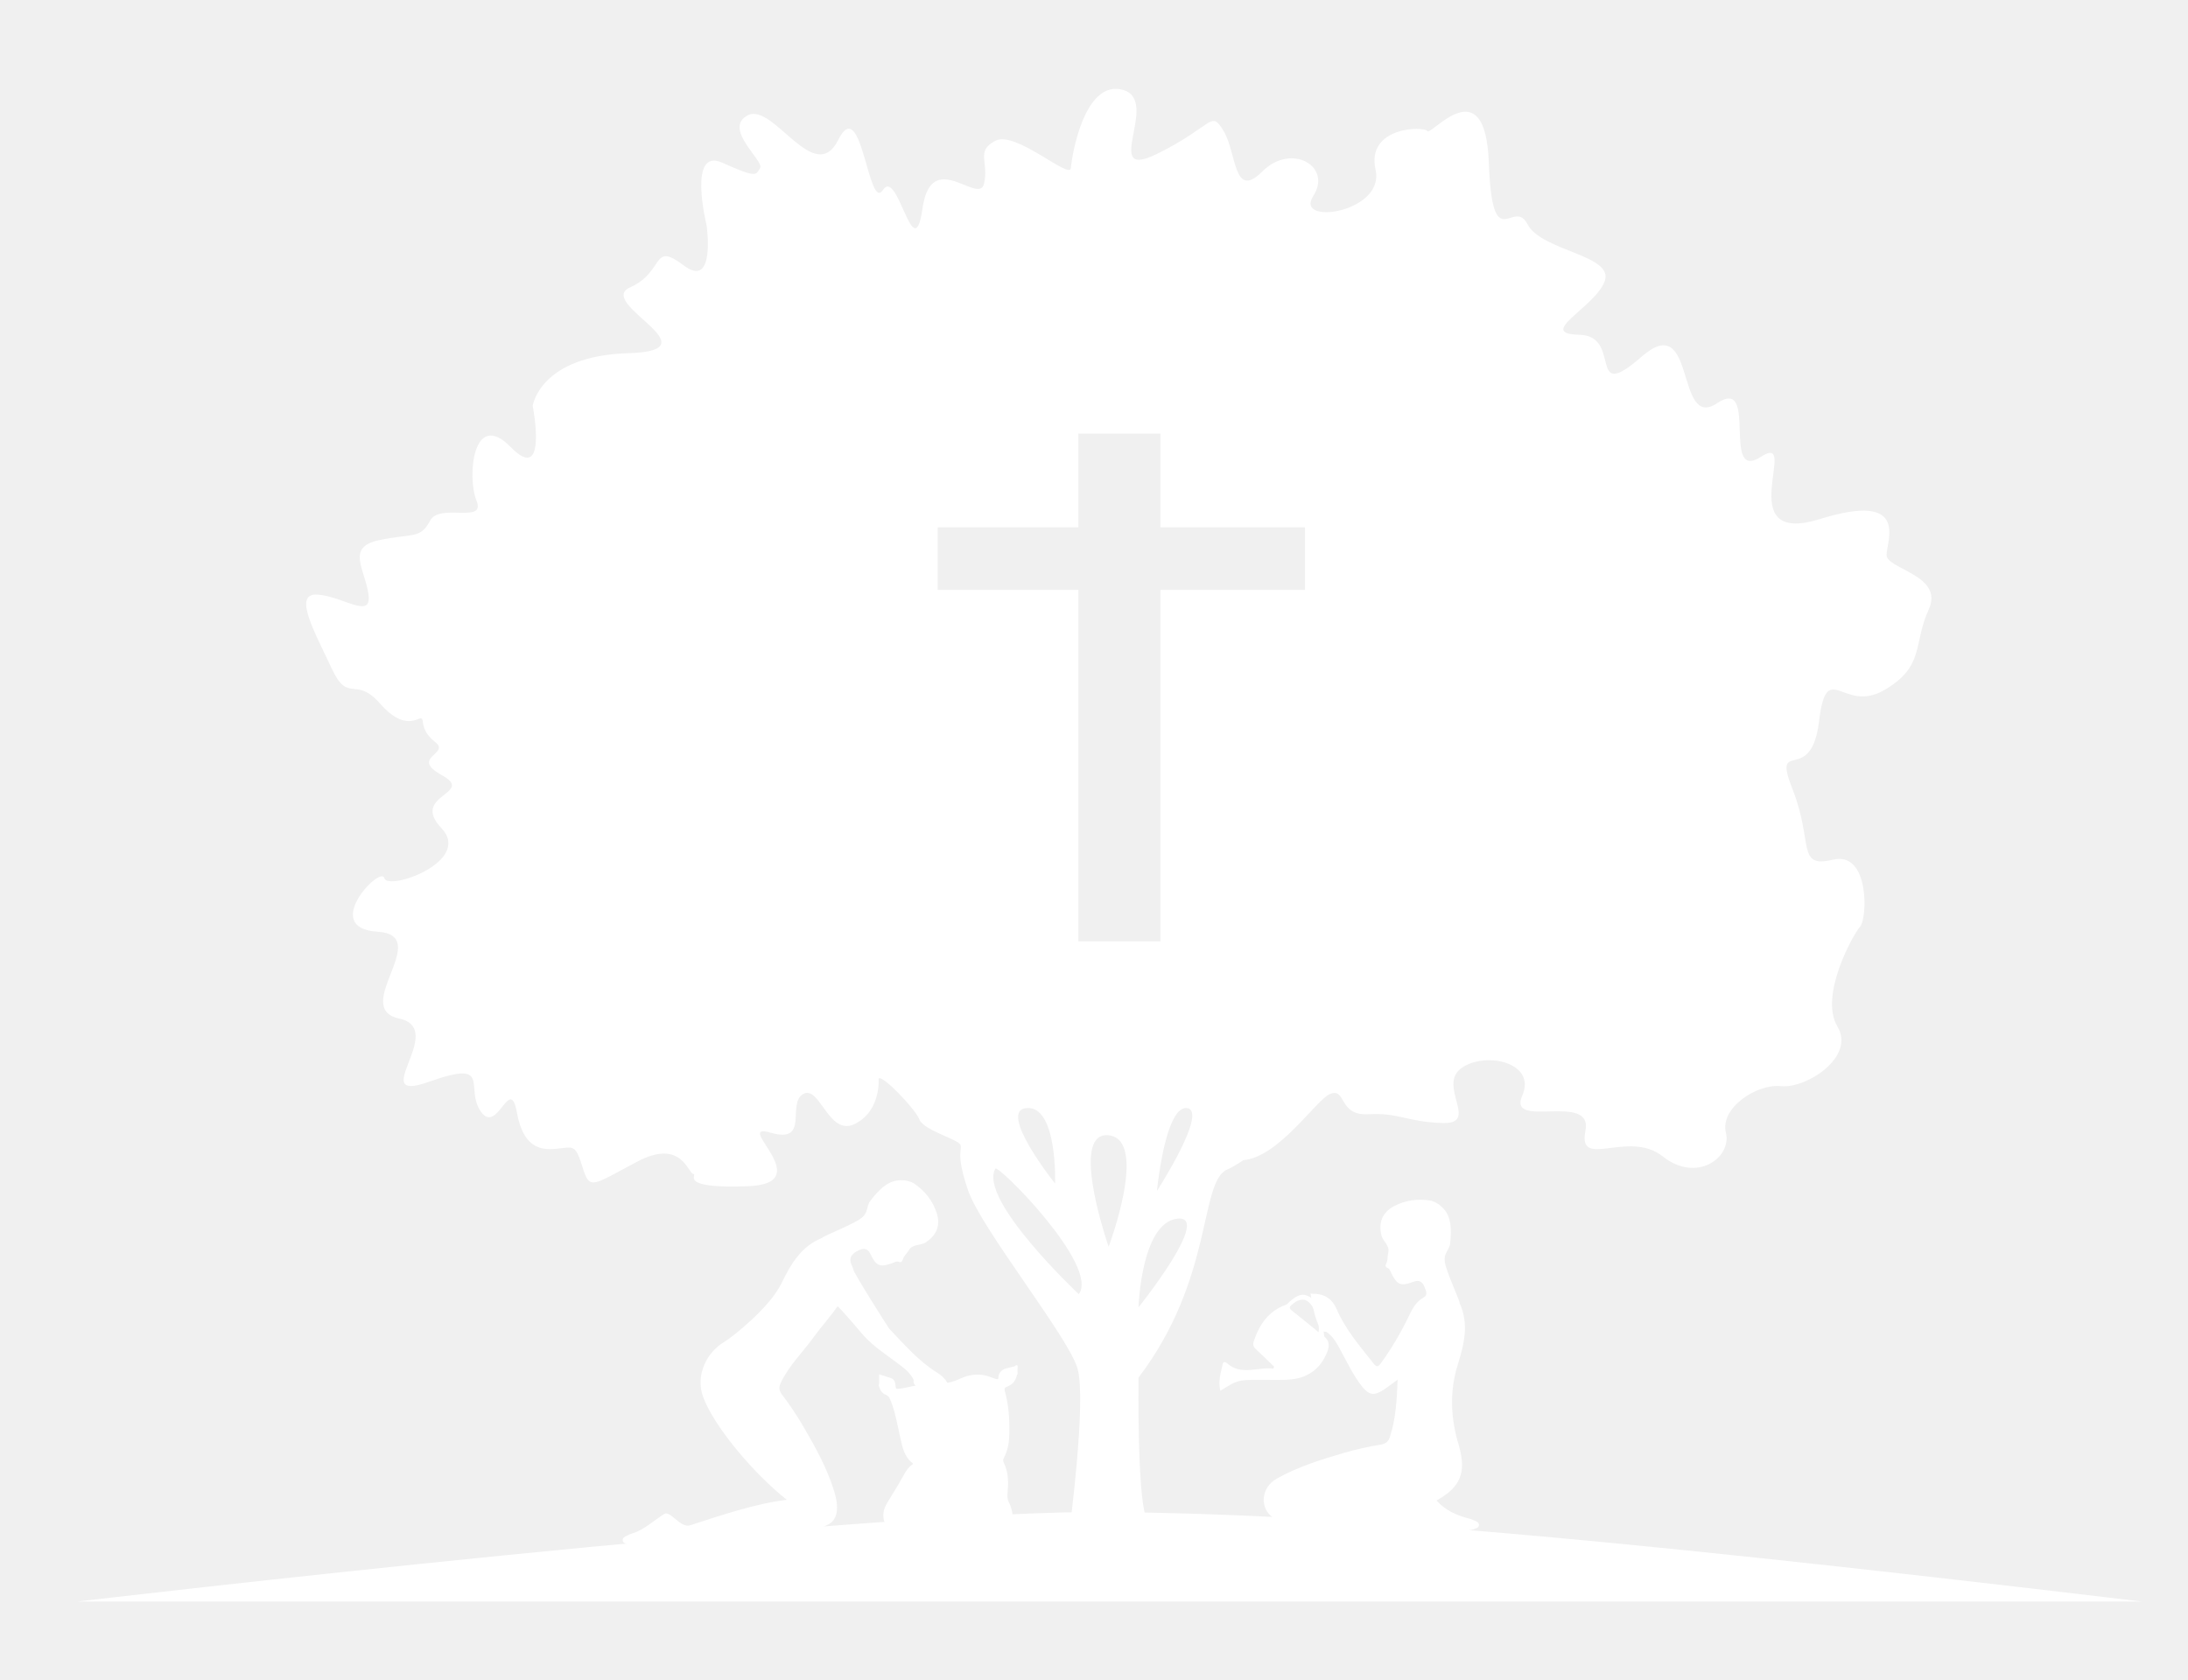
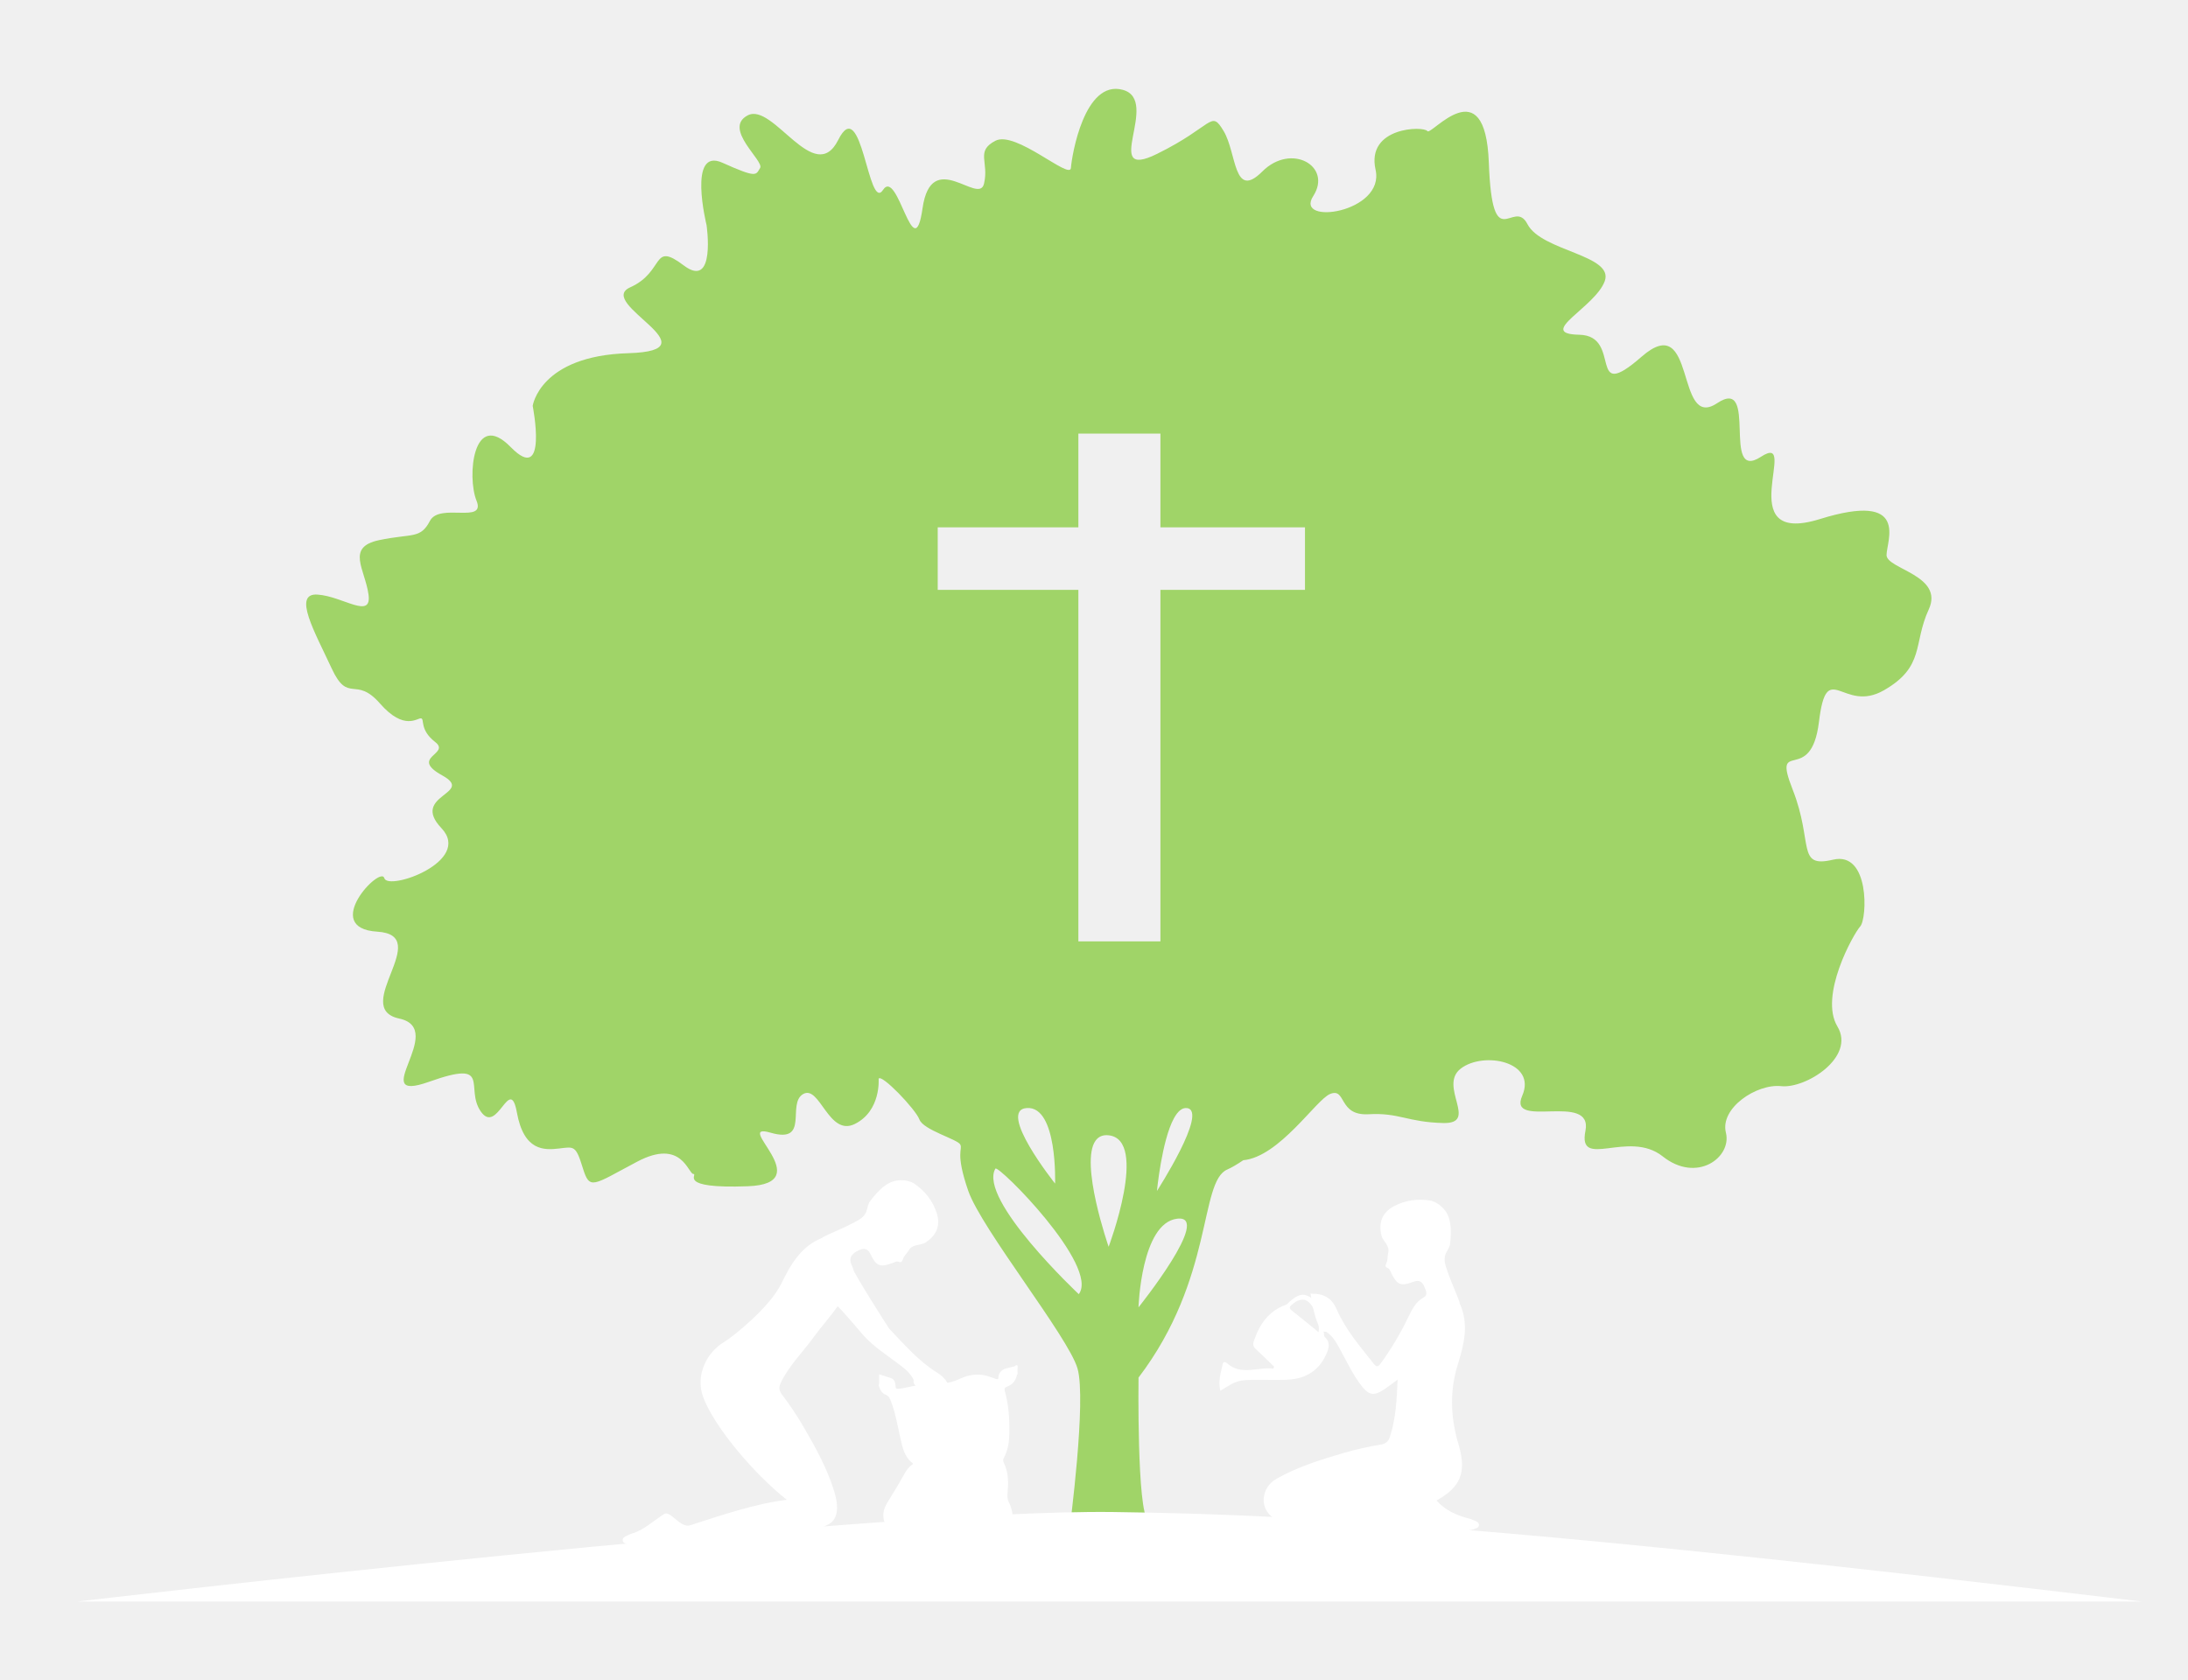
<svg xmlns="http://www.w3.org/2000/svg" version="1.1" id="Layer_1" x="0px" y="0px" width="560px" height="430px" viewBox="0 0 560 430" enable-background="new 0 0 560 430" xml:space="preserve">
  <g>
-     <path fill="none" d="M301.275,311.982c-9.215,1.125-9.889,22.695-9.889,22.695S310.489,310.859,301.275,311.982z" />
+     <path fill="none" d="M301.275,311.982c-9.215,1.125-9.891,22.693-9.891,22.693S310.489,310.859,301.275,311.982z" />
    <path fill="none" d="M283.747,290.635c-1.526-0.166-2.595,0.354-3.318,1.336c-4.179,5.674,3.318,27.202,3.318,27.202   S294.083,291.757,283.747,290.635z" />
-     <path fill="none" d="M254.757,299.175c-4.521,7.851,21.349,32.134,21.349,32.134C281.5,324.118,255.432,298.003,254.757,299.175z" />
+     <path fill="none" d="M254.757,299.175c-4.521,7.853,21.349,32.134,21.349,32.134C281.5,324.118,255.432,298.003,254.757,299.175z" />
    <path fill="none" d="M270.041,302.993c0,0,0.673-19.806-7.192-19.341C254.984,284.117,270.041,302.993,270.041,302.993z" />
    <path fill="none" d="M303.787,283.669c-1.293-0.155-2.396,0.909-3.334,2.625c-3.104,5.683-4.346,18.597-4.346,18.597   S309.365,284.344,303.787,283.669z" />
    <polygon fill="none" points="297,111 276,111 276,135 240,135 240,151 276,151 276,241 297,241 297,151 334,151 334,135 297,135     " />
-     <path fill="#FFFFFF" d="M482.845,142.098c0-3.597,6.067-16.404-17.078-9.214c-23.146,7.192-4.72-22.695-15.057-15.953   c-10.338,6.741-0.449-20.899-11.235-13.709c-10.785,7.192-5.168-24.268-19.324-11.908c-14.157,12.36-4.72-5.393-15.954-5.619   c-11.236-0.225,4.044-6.966,6.516-13.708c2.472-6.741-16.18-7.64-19.775-14.606c-3.596-6.967-8.985,8.765-9.886-15.731   c-0.898-24.493-14.831-6.741-15.729-8.089c-0.899-1.349-15.729-1.122-13.259,9.888c2.472,11.01-20.897,14.381-15.953,6.742   c4.942-7.64-5.619-13.707-13.034-6.292c-7.416,7.416-6.518-4.719-9.889-10.338c-3.369-5.617-2.473-1.349-17.077,5.843   c-14.606,7.192,1.123-13.707-8.73-16.403c-9.853-2.697-13.066,16.854-13.292,20c-0.225,3.146-14.157-9.663-19.325-6.966   c-5.168,2.696-1.574,5.393-2.922,11.011c-1.348,5.617-13.483-9.438-15.73,6.292c-2.248,15.729-6.292-10.562-10.111-4.719   c-3.821,5.842-5.393-24.944-11.46-12.809c-6.067,12.135-16.63-9.662-23.146-6.291c-6.517,3.371,4.27,11.685,3.146,13.483   c-1.125,1.797-0.674,2.697-9.662-1.348c-8.989-4.045-4.046,15.955-4.046,15.955s2.471,16.628-5.842,10.337   c-8.315-6.292-4.719,1.572-13.708,5.617c-8.989,4.045,22.246,16.18-0.451,16.854c-22.696,0.674-24.495,13.483-24.495,13.483   s4.045,20.45-5.617,10.562c-9.665-9.888-11.237,7.64-8.764,13.707c2.47,6.067-9.438,0.45-11.911,5.169   c-2.47,4.719-4.494,3.147-13.033,4.943c-8.54,1.799-3.596,7.416-2.697,13.918c0.898,6.501-6.518,0.466-13.034,0.016   c-6.517-0.45-0.676,9.662,3.594,18.876c4.27,9.212,6.067,1.796,12.36,8.988c6.292,7.192,9.662,3.595,10.562,3.821   c0.899,0.224-0.449,2.92,3.596,6.067c4.045,3.144-6.741,3.821,1.797,8.54c8.538,4.719-8.315,4.945-0.225,13.483   c8.09,8.539-13.707,16.18-14.606,12.809s-16.404,12.809-1.797,13.709c14.607,0.898-6.965,19.547,5.618,22.244   c12.583,2.696-8.764,22.023,7.641,16.18c16.405-5.841,8.988,1.574,13.258,7.643c4.271,6.066,7.416-9.664,9.213,0.225   c1.798,9.887,6.966,9.661,10.786,9.215c3.821-0.451,4.27-0.9,6.067,4.941c1.799,5.842,2.473,4.496,13.933-1.571   c11.461-6.067,13.033,3.144,14.381,3.144s-4.494,3.822,13.933,3.147c18.427-0.675-4.27-16.63,5.842-13.707   c10.112,2.921,4.045-7.416,8.315-9.889c4.27-2.474,6.516,11.011,13.258,7.64c6.741-3.371,6.067-11.572,6.067-11.572   c0.674-1.35,9.438,7.752,10.449,10.449c1.011,2.695,9.775,5.055,10.449,6.403s-1.348,2.022,2.022,11.798   c3.371,9.773,25.618,37.415,27.978,45.505c2.359,8.091-2.022,41.123-2.022,41.123s23.037,0.341,20.115-2.131   c-2.922-2.474-2.471-36.633-2.471-36.633c19.326-25.394,15.506-50.111,22.696-53.259c1.188-0.519,2.594-1.363,4.116-2.387   c9.234-0.875,18.609-15.438,22.176-16.938c4.271-1.799,2.022,5.617,9.888,5.167c7.864-0.447,9.888,2.022,19.102,2.249   c9.215,0.224-1.349-9.438,4.494-13.934c5.842-4.496,19.551-1.8,15.729,6.965c-3.821,8.765,18.202-1.125,16.181,8.988   c-2.022,10.111,11.012-0.451,19.774,6.518c8.764,6.966,17.753,0.224,16.18-6.067c-1.572-6.291,7.864-12.585,14.157-11.909   c6.292,0.674,19.102-7.416,14.382-15.283c-4.719-7.862,4.042-23.595,5.842-25.617c1.799-2.023,2.472-19.326-6.968-17.077   c-9.438,2.246-4.942-4.271-10.337-17.979c-5.394-13.707,4.719-0.674,6.741-17.304s6.067-2.022,16.63-8.089   s7.416-11.908,11.461-20.672C497.681,147.269,482.845,145.692,482.845,142.098z M270.041,302.993c0,0-15.057-18.876-7.192-19.341   C270.713,283.188,270.041,302.993,270.041,302.993z M276.106,331.309c0,0-25.871-24.283-21.349-32.134   C255.432,298.003,281.5,324.118,276.106,331.309z M283.747,319.173c0,0-7.497-21.528-3.318-27.202   c0.723-0.982,1.792-1.502,3.318-1.336C294.083,291.757,283.747,319.173,283.747,319.173z M291.389,334.68   c0,0,0.672-21.57,9.887-22.695C310.489,310.859,291.389,334.68,291.389,334.68z M296.107,304.891c0,0,1.242-12.914,4.346-18.597   c0.938-1.716,2.041-2.78,3.334-2.625C309.365,284.344,296.107,304.891,296.107,304.891z M334,151h-37v90h-21v-90h-36v-16h36v-24h21   v24h37V151z" />
+     <path fill="#A0D468" d="M482.845,142.098c0-3.597,6.067-16.404-17.078-9.214c-23.146,7.192-4.72-22.695-15.057-15.953   c-10.338,6.741-0.449-20.899-11.235-13.709c-10.783,7.192-5.168-24.268-19.322-11.908c-14.157,12.36-4.722-5.393-15.954-5.619   c-11.236-0.225,4.044-6.966,6.516-13.708c2.472-6.741-16.18-7.64-19.774-14.606c-3.597-6.967-8.984,8.765-9.887-15.731   c-0.896-24.493-14.83-6.741-15.729-8.089c-0.899-1.349-15.729-1.122-13.26,9.888c2.473,11.01-20.896,14.381-15.953,6.742   c4.941-7.64-5.618-13.707-13.033-6.292c-7.416,7.416-6.52-4.719-9.891-10.338c-3.369-5.617-2.473-1.349-17.076,5.843   c-14.605,7.192,1.123-13.707-8.729-16.403c-9.853-2.697-13.066,16.854-13.292,20c-0.225,3.146-14.157-9.663-19.325-6.966   c-5.168,2.696-1.574,5.393-2.922,11.011c-1.348,5.617-13.483-9.438-15.73,6.292c-2.248,15.729-6.292-10.562-10.111-4.719   c-3.821,5.842-5.393-24.944-11.46-12.809c-6.067,12.135-16.63-9.662-23.146-6.291c-6.517,3.371,4.27,11.685,3.146,13.483   c-1.125,1.797-0.674,2.697-9.662-1.348c-8.989-4.045-4.046,15.955-4.046,15.955s2.471,16.628-5.842,10.337   c-8.315-6.292-4.719,1.572-13.708,5.617c-8.989,4.045,22.246,16.18-0.451,16.854c-22.696,0.674-24.495,13.483-24.495,13.483   s4.045,20.45-5.617,10.562c-9.665-9.888-11.237,7.64-8.764,13.707c2.47,6.067-9.438,0.45-11.911,5.169   c-2.47,4.719-4.494,3.147-13.033,4.943c-8.54,1.799-3.596,7.416-2.697,13.918c0.898,6.501-6.518,0.466-13.034,0.016   c-6.517-0.45-0.676,9.662,3.594,18.876c4.27,9.212,6.067,1.796,12.36,8.988c6.292,7.192,9.662,3.595,10.562,3.821   c0.899,0.224-0.449,2.92,3.596,6.067c4.045,3.144-6.741,3.821,1.797,8.54c8.538,4.719-8.315,4.945-0.225,13.483   c8.09,8.539-13.707,16.18-14.606,12.809s-16.404,12.809-1.797,13.709c14.607,0.898-6.965,19.547,5.618,22.244   c12.583,2.696-8.764,22.023,7.641,16.18c16.405-5.841,8.988,1.574,13.258,7.645c4.271,6.064,7.416-9.664,9.213,0.225   c1.798,9.889,6.966,9.661,10.786,9.217c3.821-0.451,4.27-0.9,6.067,4.939c1.799,5.842,2.473,4.496,13.933-1.57   c11.461-6.066,13.033,3.145,14.381,3.145s-4.494,3.822,13.933,3.146c18.427-0.675-4.27-16.63,5.842-13.706   c10.112,2.922,4.045-7.416,8.315-9.89c4.27-2.476,6.516,11.011,13.258,7.642c6.741-3.371,6.067-11.572,6.067-11.572   c0.674-1.352,9.438,7.752,10.449,10.449c1.011,2.693,9.775,5.055,10.449,6.401c0.674,1.347-1.348,2.021,2.022,11.798   c3.371,9.773,25.618,37.415,27.978,45.505c2.359,8.093-2.022,41.123-2.022,41.123s23.037,0.342,20.115-2.131   c-2.923-2.474-2.472-36.633-2.472-36.633c19.326-25.396,15.506-50.111,22.695-53.259c1.188-0.52,2.594-1.363,4.116-2.389   c9.233-0.875,18.608-15.438,22.176-16.938c4.271-1.799,2.022,5.617,9.888,5.167c7.864-0.447,9.89,2.022,19.104,2.249   c9.215,0.225-1.35-9.438,4.493-13.934s19.552-1.802,15.729,6.965c-3.822,8.765,18.201-1.125,16.182,8.988   c-2.022,10.109,11.012-0.451,19.772,6.518c8.766,6.966,17.753,0.224,16.181-6.067c-1.571-6.29,7.863-12.585,14.156-11.909   c6.292,0.674,19.104-7.416,14.383-15.283c-4.72-7.86,4.041-23.594,5.843-25.615c1.799-2.022,2.472-19.326-6.97-17.077   c-9.438,2.246-4.94-4.271-10.337-17.979c-5.394-13.707,4.721-0.674,6.741-17.304c2.022-16.63,6.067-2.022,16.63-8.089   c10.563-6.067,7.416-11.908,11.461-20.672C497.681,147.269,482.845,145.692,482.845,142.098z M270.041,302.993   c0,0-15.057-18.876-7.192-19.341C270.713,283.188,270.041,302.993,270.041,302.993z M276.106,331.309   c0,0-25.871-24.281-21.349-32.134C255.432,298.003,281.5,324.118,276.106,331.309z M283.747,319.173c0,0-7.497-21.528-3.318-27.202   c0.723-0.98,1.792-1.502,3.318-1.336C294.083,291.757,283.747,319.173,283.747,319.173z M291.389,334.68   c0,0,0.672-21.568,9.887-22.693C310.489,310.859,291.389,334.68,291.389,334.68z M296.107,304.891c0,0,1.242-12.914,4.346-18.597   c0.938-1.716,2.041-2.78,3.334-2.625C309.365,284.344,296.107,304.891,296.107,304.891z M334,151h-37v90h-21v-90h-36v-16h36v-24h21   v24h37V151z" />
  </g>
  <g>
-     <path fill="#FFFFFF" d="M334.456,331.648c-1.749-0.653-3.13,0.521-4.403,1.586c-0.307,0.258-0.556,0.654-0.906,0.779   c-4.463,1.59-6.8,5.025-8.241,9.301c-0.304,0.897-0.144,1.474,0.556,2.104c1.596,1.447,3.114,2.979,4.664,4.479   c-0.086,0.156-0.171,0.315-0.256,0.477c-3.939-0.516-8.155,1.885-11.84-1.398c-0.35-0.311-0.939-0.482-1.087,0.205   c-0.479,2.231-1.226,4.457-0.604,6.854c4.452-2.757,4.452-2.757,9.604-2.8c2.825-0.022,5.672,0.149,8.477-0.109   c4.129-0.384,7.255-2.534,8.987-6.345c0.667-1.462,1.254-3.165-0.413-4.574C338.517,341.809,339.42,333.508,334.456,331.648z    M337.457,341.031c-2.332-1.896-4.523-3.736-6.785-5.485c-0.801-0.618-0.698-1.03-0.015-1.557c0.316-0.244,0.612-0.523,0.952-0.734   c0.694-0.427,1.638-0.636,2.225-0.511C336.648,333.35,337.948,339.825,337.457,341.031z" />
+     <path fill="#FFFFFF" d="M334.456,331.648c-1.749-0.653-3.13,0.521-4.403,1.586c-0.307,0.258-0.556,0.652-0.906,0.777   c-4.463,1.59-6.799,5.025-8.239,9.303c-0.306,0.896-0.146,1.474,0.556,2.104c1.598,1.447,3.114,2.979,4.664,4.479   c-0.086,0.154-0.171,0.313-0.256,0.477c-3.938-0.516-8.155,1.885-11.842-1.398c-0.35-0.311-0.938-0.48-1.086,0.205   c-0.479,2.231-1.227,4.457-0.604,6.854c4.452-2.757,4.452-2.757,9.604-2.8c2.824-0.022,5.673,0.147,8.478-0.109   c4.129-0.384,7.255-2.534,8.985-6.345c0.669-1.462,1.256-3.165-0.411-4.574C338.518,341.809,339.42,333.508,334.456,331.648z    M337.457,341.031c-2.332-1.896-4.523-3.736-6.785-5.485c-0.801-0.618-0.697-1.03-0.015-1.557c0.315-0.244,0.612-0.523,0.952-0.734   c0.692-0.427,1.638-0.636,2.225-0.511C336.648,333.35,337.948,339.825,337.457,341.031z" />
  </g>
-   <path fill="#FFFFFF" d="M378.525,390.38c-0.009-0.768-0.823-0.964-1.431-1.234c-0.279-0.125-0.559-0.26-0.852-0.331  c-3.277-0.799-6.277-2.098-8.576-4.682c6.167-3.452,7.663-7.108,5.741-14.028c-0.132-0.472-0.287-0.936-0.416-1.407  c-1.729-6.401-1.901-12.769,0.063-19.186c1.584-5.176,3.067-10.419,0.487-15.99c0.428,0.159-3.436-7.938-3.768-10.576  c-0.113-0.905,0.056-1.757,0.496-2.477c0.355-0.583,0.633-1.168,0.842-1.754c0.788-6.657-0.663-8.584-2.708-10.28  c-0.259-0.217-1.423-0.942-2.272-1.083c-3.304-0.553-6.479-0.102-9.43,1.482c-2.938,1.576-3.928,4.219-3.133,7.436  c0.395,1.588,2.266,2.534,1.706,4.594c-0.176,0.644-0.047,1.496-0.335,2.237c-0.186,0.477-0.622,1.148,0.084,1.438  c0.758,0.31,0.828,0.932,1.119,1.504c1.475,2.928,2.458,3.292,5.548,2.115c0.227-0.086,0.462-0.161,0.7-0.205  c1.232-0.232,1.823,0.581,2.194,1.516c0.342,0.863,0.948,2.026-0.143,2.628c-2.168,1.19-3.068,3.203-4.065,5.252  c-1.982,4.073-4.29,7.96-6.95,11.638c-0.749,1.035-1.128,1.035-1.925,0.014c-3.422-4.384-7.092-8.554-9.355-13.766  c-1.32-3.036-3.431-4.085-6.369-4.045c-0.119,0.002-0.239-0.053-0.358-0.081c0,0,1.383,10.469,3.988,9.793  c1.678,1.116,2.538,2.656,3.397,4.199c1.871,3.364,3.447,6.911,5.878,9.939c1.663,2.072,3.021,2.293,5.241,0.874  c1.203-0.767,2.322-1.663,3.788-2.727c-0.203,5.207-0.453,9.992-1.971,14.635c-0.394,1.207-1.079,1.787-2.308,1.987  c-3.259,0.535-6.481,1.258-9.652,2.185c-5.87,1.715-11.685,3.539-17.064,6.572c-4.078,2.299-4.417,7.758-0.659,10.096  c1.998,1.001,4.147,1.46,6.352,1.578c13.729,0.729,27.464,1.349,41.212,1.633c1.153,0.022,2.312-0.017,3.437-0.342  C377.643,391.257,378.534,391.203,378.525,390.38z" />
+   <path fill="#FFFFFF" d="M378.525,390.38c-0.01-0.768-0.823-0.964-1.433-1.232c-0.278-0.125-0.559-0.262-0.852-0.331  c-3.277-0.801-6.277-2.1-8.576-4.684c6.167-3.452,7.663-7.106,5.741-14.026c-0.133-0.474-0.287-0.938-0.416-1.407  c-1.729-6.401-1.901-12.771,0.062-19.188c1.584-5.176,3.066-10.419,0.486-15.99c0.428,0.159-3.436-7.938-3.768-10.574  c-0.113-0.905,0.056-1.757,0.496-2.479c0.354-0.583,0.633-1.168,0.842-1.754c0.787-6.657-0.664-8.584-2.709-10.28  c-0.258-0.217-1.422-0.94-2.271-1.083c-3.304-0.553-6.479-0.102-9.43,1.482c-2.938,1.576-3.928,4.219-3.133,7.436  c0.395,1.59,2.266,2.534,1.705,4.596c-0.176,0.644-0.047,1.496-0.334,2.235c-0.188,0.479-0.623,1.148,0.084,1.438  c0.758,0.31,0.828,0.932,1.119,1.504c1.475,2.928,2.457,3.292,5.547,2.115c0.228-0.086,0.463-0.161,0.701-0.205  c1.23-0.232,1.821,0.581,2.192,1.516c0.342,0.863,0.948,2.026-0.144,2.628c-2.168,1.19-3.067,3.203-4.064,5.252  c-1.98,4.073-4.29,7.96-6.95,11.64c-0.748,1.033-1.128,1.033-1.925,0.014c-3.422-4.384-7.092-8.554-9.354-13.766  c-1.32-3.036-3.433-4.085-6.369-4.045c-0.119,0.002-0.239-0.055-0.358-0.081c0,0,1.384,10.469,3.987,9.793  c1.679,1.114,2.539,2.654,3.397,4.197c1.87,3.364,3.446,6.911,5.878,9.939c1.663,2.072,3.021,2.293,5.24,0.874  c1.203-0.769,2.322-1.663,3.788-2.729c-0.203,5.207-0.453,9.992-1.972,14.637c-0.395,1.207-1.078,1.787-2.309,1.985  c-3.259,0.535-6.48,1.26-9.652,2.187c-5.868,1.715-11.684,3.539-17.062,6.572c-4.077,2.299-4.417,7.758-0.658,10.096  c1.997,1.001,4.146,1.46,6.353,1.578c13.729,0.729,27.464,1.349,41.212,1.633c1.152,0.021,2.312-0.018,3.438-0.342  C377.643,391.257,378.534,391.203,378.525,390.38z" />
  <g>
    <path fill="none" d="M249.986,369.428c0.088-0.003,0.199-0.005,0.301-0.006v-0.001   C250.187,369.422,250.087,369.425,249.986,369.428z" />
-     <path fill="none" d="M249.869,369.421c0,0-0.001,0-0.003,0c0,0.002-0.001,0.005-0.002,0.009c-0.002,0-0.002,0-0.005,0   c0.003-0.007,0-0.011,0.003-0.015c-0.195-0.121-0.321,0.131-0.485,0.103c-0.316-0.059-0.633-0.164-0.613-0.554   c-0.001,0.007-0.004,0.013-0.005,0.019c-0.041,0.418,0.292,0.574,0.619,0.634c0.154,0.026,0.276-0.103,0.452-0.017   c0.036-0.047,0.066-0.104,0.094-0.17c-0.02,0-0.04,0-0.058,0C249.866,369.426,249.866,369.426,249.869,369.421z" />
+     <path fill="none" d="M249.869,369.421c0,0-0.001,0-0.003,0c0,0.002-0.001,0.005-0.002,0.009c-0.002,0-0.002,0-0.005,0   c0.003-0.007,0-0.011,0.003-0.015c-0.195-0.121-0.321,0.131-0.485,0.103c-0.316-0.059-0.633-0.164-0.613-0.554   c-0.001,0.007-0.004,0.013-0.005,0.021c-0.041,0.418,0.292,0.572,0.619,0.634c0.154,0.024,0.276-0.104,0.452-0.019   c0.036-0.047,0.066-0.104,0.094-0.17c-0.02,0-0.04,0-0.058,0C249.866,369.426,249.866,369.426,249.869,369.421z" />
    <path fill="none" d="M249.901,369.041c0.015,0.119,0.007,0.243-0.041,0.374l0,0C249.907,369.284,249.916,369.16,249.901,369.041z" />
-     <path fill="none" d="M255.889,355.947c0.017-0.281,0.08-0.559,0.191-0.831c0.022-0.064,0.057-0.124,0.067-0.189   c-0.01,0.065-0.045,0.125-0.067,0.188C255.969,355.391,255.906,355.666,255.889,355.947z" />
-     <path fill="#FFFFFF" d="M260.455,349.843c0.04-0.436-0.201-0.339-0.429-0.345c-0.179,0.314-0.521,0.322-0.81,0.4   c-0.594,0.164-1.208,0.26-1.797,0.437c-0.943,0.278-1.562,0.894-1.842,1.858c-0.086,0.295,0.041,0.77-0.225,0.857   c-0.274,0.088-0.647-0.131-0.974-0.22c-0.155-0.043-0.31-0.089-0.456-0.149c-2.811-1.193-5.561-0.981-8.289,0.303   c-1.414,0.666-2.914,1.08-4.477,1.209c-2.209,0.186-4.422,0.326-6.632,0.525c-1.591,0.141-3.1,0.785-4.721,0.813   c-0.417,0.008-0.525-0.054-0.562-0.479c-0.095-1.046-0.211-1.914-1.253-2.271c-1.093-0.374-1.988-0.638-2.988-0.949   c0,0.776,0,1.558,0,2.335c0,0.128-0.148,0.389-0.082,0.593c0.333,1.027,0.747,1.892,1.753,2.286   c0.897,0.354,1.077,0.982,1.407,1.83c1.151,2.963,1.627,6.07,2.337,9.141c0.558,2.407,0.982,4.869,3.118,6.52   c0.195,0.15,0.168,0.258-0.05,0.406c-1.059,0.715-1.696,1.783-2.289,2.869c-0.787,1.445-1.632,2.857-2.5,4.254   c-0.579,0.935-1.157,1.865-1.713,2.811c-0.653,1.111-1.003,2.301-0.869,3.604c0.13,1.256,0.344,1.465,1.604,1.562   c0.183,0.016,0.367,0.025,0.545,0.062c1.839,0.381,3.678,0.568,5.504,0.08c2.519-0.672,4.899-0.188,7.298,0.812   c0.274,0,0.55,0,0.824,0c0.503,0,1.009,0,1.512,0c0.092,0,0.183,0,0.274,0c1.809-1,3.65-0.748,5.52-0.477   c1.001,0.146,2.033-0.523,3,0.477c1.238,0,2.473,0,3.71,0c0.508,0,1.027-0.436,1.522-0.631c1.377-0.549,1.883-1.52,1.67-2.983   c-0.14-0.957-0.434-1.909-0.872-2.764c-0.374-0.729-0.429-1.482-0.356-2.275c0.237-2.657,0.299-5.308-0.913-7.802   c-0.191-0.395-0.3-0.824-0.061-1.255c1.131-2.038,1.418-4.288,1.447-6.554c0.045-3.524-0.165-7.043-1.131-10.467   c-0.167-0.597-0.203-1.031,0.563-1.299c1.288-0.451,2.109-1.402,2.455-2.744c0.035-0.139,0.002-0.337,0.21-0.394   C260.439,351.17,260.394,350.501,260.455,349.843z" />
+     <path fill="none" d="M255.889,355.947c0.017-0.281,0.08-0.561,0.191-0.831c0.022-0.064,0.057-0.124,0.067-0.189   c-0.01,0.065-0.045,0.125-0.067,0.188C255.969,355.391,255.906,355.666,255.889,355.947z" />
+     <path fill="#FFFFFF" d="M260.455,349.843c0.04-0.436-0.201-0.339-0.429-0.345c-0.179,0.312-0.521,0.322-0.81,0.4   c-0.594,0.162-1.208,0.26-1.797,0.437c-0.943,0.278-1.562,0.894-1.842,1.858c-0.086,0.295,0.041,0.77-0.225,0.855   c-0.274,0.088-0.647-0.131-0.974-0.22c-0.155-0.043-0.31-0.089-0.456-0.149c-2.811-1.191-5.561-0.979-8.289,0.305   c-1.414,0.666-2.914,1.08-4.477,1.209c-2.209,0.186-4.422,0.324-6.632,0.523c-1.591,0.143-3.1,0.785-4.721,0.813   c-0.417,0.008-0.525-0.056-0.562-0.479c-0.095-1.046-0.211-1.914-1.253-2.271c-1.093-0.374-1.988-0.64-2.988-0.949   c0,0.776,0,1.558,0,2.335c0,0.128-0.148,0.389-0.082,0.593c0.333,1.027,0.747,1.894,1.753,2.286   c0.897,0.354,1.077,0.982,1.407,1.83c1.151,2.963,1.627,6.07,2.337,9.141c0.558,2.407,0.982,4.869,3.118,6.521   c0.195,0.148,0.168,0.258-0.05,0.406c-1.059,0.715-1.696,1.781-2.289,2.867c-0.787,1.445-1.632,2.857-2.5,4.256   c-0.579,0.935-1.157,1.863-1.713,2.811c-0.653,1.111-1.003,2.301-0.869,3.604c0.13,1.258,0.344,1.467,1.604,1.562   c0.183,0.016,0.367,0.025,0.545,0.062c1.839,0.381,3.678,0.566,5.504,0.078c2.519-0.672,4.899-0.188,7.298,0.812   c0.274,0,0.55,0,0.824,0c0.503,0,1.009,0,1.512,0c0.092,0,0.183,0,0.274,0c1.809-1,3.65-0.748,5.52-0.479   c1.001,0.146,2.033-0.521,3,0.479c1.238,0,2.473,0,3.71,0c0.508,0,1.027-0.438,1.522-0.631c1.377-0.549,1.883-1.521,1.67-2.983   c-0.14-0.957-0.434-1.909-0.872-2.764c-0.374-0.729-0.429-1.482-0.356-2.275c0.237-2.657,0.299-5.308-0.913-7.802   c-0.191-0.396-0.3-0.824-0.061-1.255c1.131-2.038,1.418-4.288,1.447-6.554c0.045-3.524-0.165-7.043-1.131-10.469   c-0.167-0.597-0.203-1.029,0.563-1.299c1.288-0.451,2.109-1.402,2.455-2.744c0.035-0.139,0.002-0.337,0.21-0.394   C260.439,351.17,260.394,350.501,260.455,349.843z" />
  </g>
-   <path fill="#FFFFFF" d="M239.877,351.411c-4.828-2.99-8.427-7.228-12.271-11.245c-0.187-0.193-9.193-14.365-9.228-15.225  c-0.037-0.932-2.354-3.145,1.439-4.879c0.913-0.418,1.9-0.605,2.635,0.41c0.142,0.196,0.261,0.414,0.368,0.631  c1.431,2.98,2.397,3.395,5.481,2.283c0.604-0.216,1.083-0.615,1.846-0.32c0.711,0.276,0.856-0.51,1.051-0.983  c0.3-0.737,0.979-1.267,1.295-1.853c1.013-1.881,3.021-1.279,4.4-2.162c2.792-1.784,3.893-4.381,2.844-7.549  c-1.051-3.181-3.044-5.692-5.82-7.564c-0.713-0.482-2.057-0.756-2.395-0.778c-2.65-0.177-5.028,0.224-9.039,5.595  c-0.251,0.568-0.452,1.182-0.595,1.853c-0.178,0.823-0.64,1.56-1.346,2.136c-2.057,1.688-10.432,4.9-10.012,5.079  c-5.707,2.269-8.24,7.093-10.652,11.937c-2.993,6.009-12.419,13.513-14.429,14.697c-4.595,2.709-7.516,8.553-5.49,14.129  c2.691,7.414,12.774,19.492,21.417,26.347c-7.977,0.925-17.641,4.225-24.713,6.516c-2.58,0.837-5.055-3.915-6.706-2.864  c-2.92,1.854-5.134,4.103-8.374,5.035c-0.29,0.084-0.563,0.229-0.837,0.364c-0.598,0.295-1.401,0.528-1.379,1.295  c0.025,0.821,0.919,0.839,1.516,1.089c1.138,0.277,2.296,0.27,3.449,0.197l41.106-3.355c2.199-0.207,4.327-0.758,6.282-1.84  c3.909-1.673,2.198-7.273,1.779-8.637c-1.814-5.904-4.779-11.229-7.858-16.514c-1.662-2.854-3.502-5.596-5.499-8.228  c-0.752-0.991-0.851-1.883-0.306-3.03c2.094-4.412,5.604-7.742,8.643-11.973c1.396-1.943,3.82-4.672,5.921-7.617  c2.424,2.471,6.153,7.002,6.801,7.7c2.646,2.843,5.938,4.913,8.999,7.25c1.402,1.073,2.807,2.146,3.671,3.966  c-1.045,2.481,9.117,5.358,9.117,5.358c-0.009-0.118-0.044-0.247-0.026-0.363C243.426,355.393,242.692,353.154,239.877,351.411z" />
+   <path fill="#FFFFFF" d="M239.877,351.411c-4.828-2.99-8.427-7.229-12.271-11.245c-0.187-0.193-9.193-14.365-9.228-15.225  c-0.037-0.934-2.354-3.146,1.439-4.879c0.913-0.42,1.9-0.605,2.635,0.408c0.142,0.196,0.261,0.414,0.368,0.632  c1.431,2.979,2.397,3.396,5.481,2.282c0.604-0.216,1.083-0.613,1.846-0.318c0.711,0.274,0.856-0.512,1.051-0.983  c0.3-0.737,0.979-1.267,1.295-1.853c1.013-1.883,3.021-1.279,4.4-2.162c2.792-1.784,3.893-4.381,2.844-7.551  c-1.051-3.181-3.044-5.69-5.82-7.562c-0.713-0.482-2.057-0.756-2.395-0.777c-2.65-0.178-5.028,0.223-9.039,5.596  c-0.251,0.566-0.452,1.182-0.595,1.853c-0.178,0.823-0.64,1.56-1.346,2.136c-2.057,1.688-10.432,4.9-10.012,5.079  c-5.707,2.271-8.24,7.093-10.652,11.938c-2.993,6.009-12.419,13.513-14.429,14.695c-4.595,2.709-7.516,8.555-5.49,14.13  c2.691,7.413,12.774,19.491,21.417,26.348c-7.977,0.925-17.641,4.225-24.713,6.516c-2.58,0.837-5.055-3.915-6.706-2.864  c-2.92,1.854-5.134,4.104-8.374,5.035c-0.29,0.084-0.563,0.229-0.837,0.364c-0.598,0.295-1.401,0.528-1.379,1.295  c0.025,0.821,0.919,0.839,1.516,1.089c1.138,0.277,2.296,0.271,3.449,0.197l41.106-3.355c2.199-0.206,4.327-0.758,6.282-1.84  c3.909-1.673,2.198-7.271,1.779-8.637c-1.814-5.904-4.779-11.229-7.858-16.514c-1.662-2.854-3.502-5.598-5.499-8.229  c-0.752-0.991-0.851-1.883-0.306-3.03c2.094-4.41,5.604-7.74,8.643-11.973c1.396-1.941,3.82-4.672,5.921-7.617  c2.424,2.473,6.153,7.002,6.801,7.7c2.646,2.843,5.938,4.913,8.999,7.25c1.402,1.073,2.807,2.146,3.671,3.966  c-1.045,2.481,9.117,5.358,9.117,5.358c-0.009-0.118-0.044-0.247-0.026-0.363C243.426,355.393,242.692,353.154,239.877,351.411z" />
  <path fill="#FFFFFF" d="M284.999,387.079c51.585,0.651,110.235,4.639,263.268,22.921H19.733  C19.733,410,221.141,386.271,284.999,387.079z" />
</svg>
